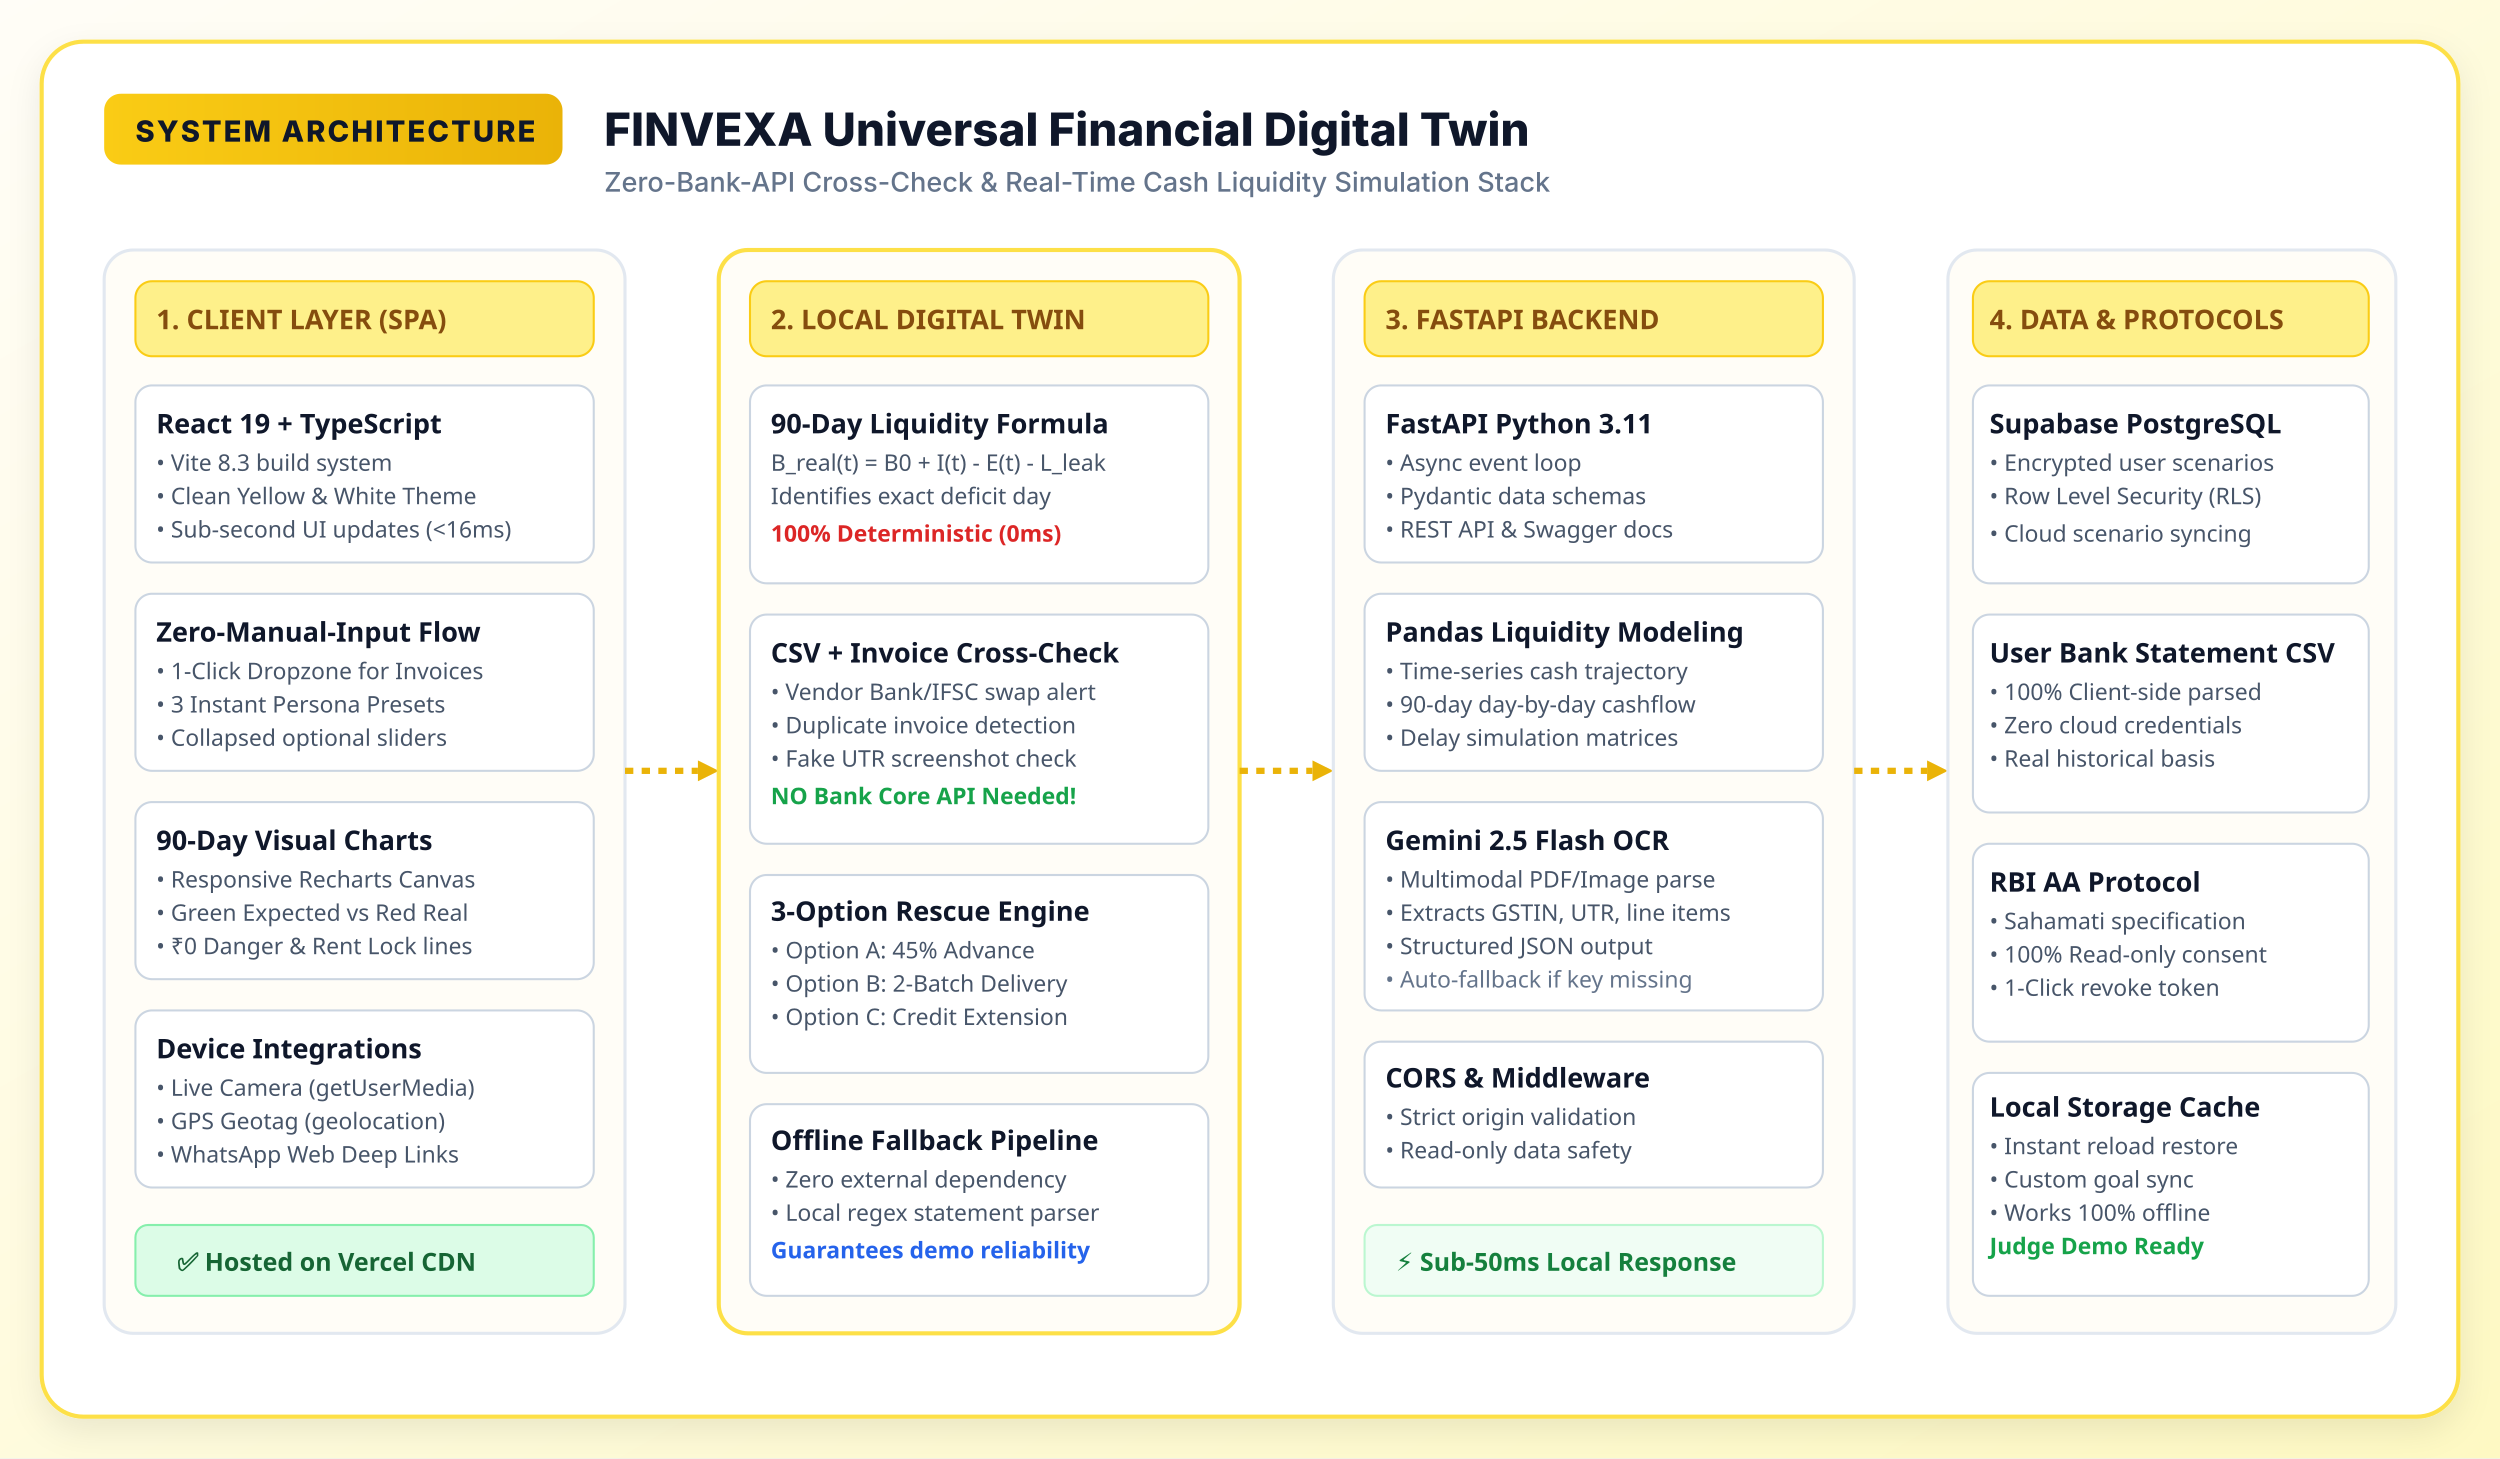
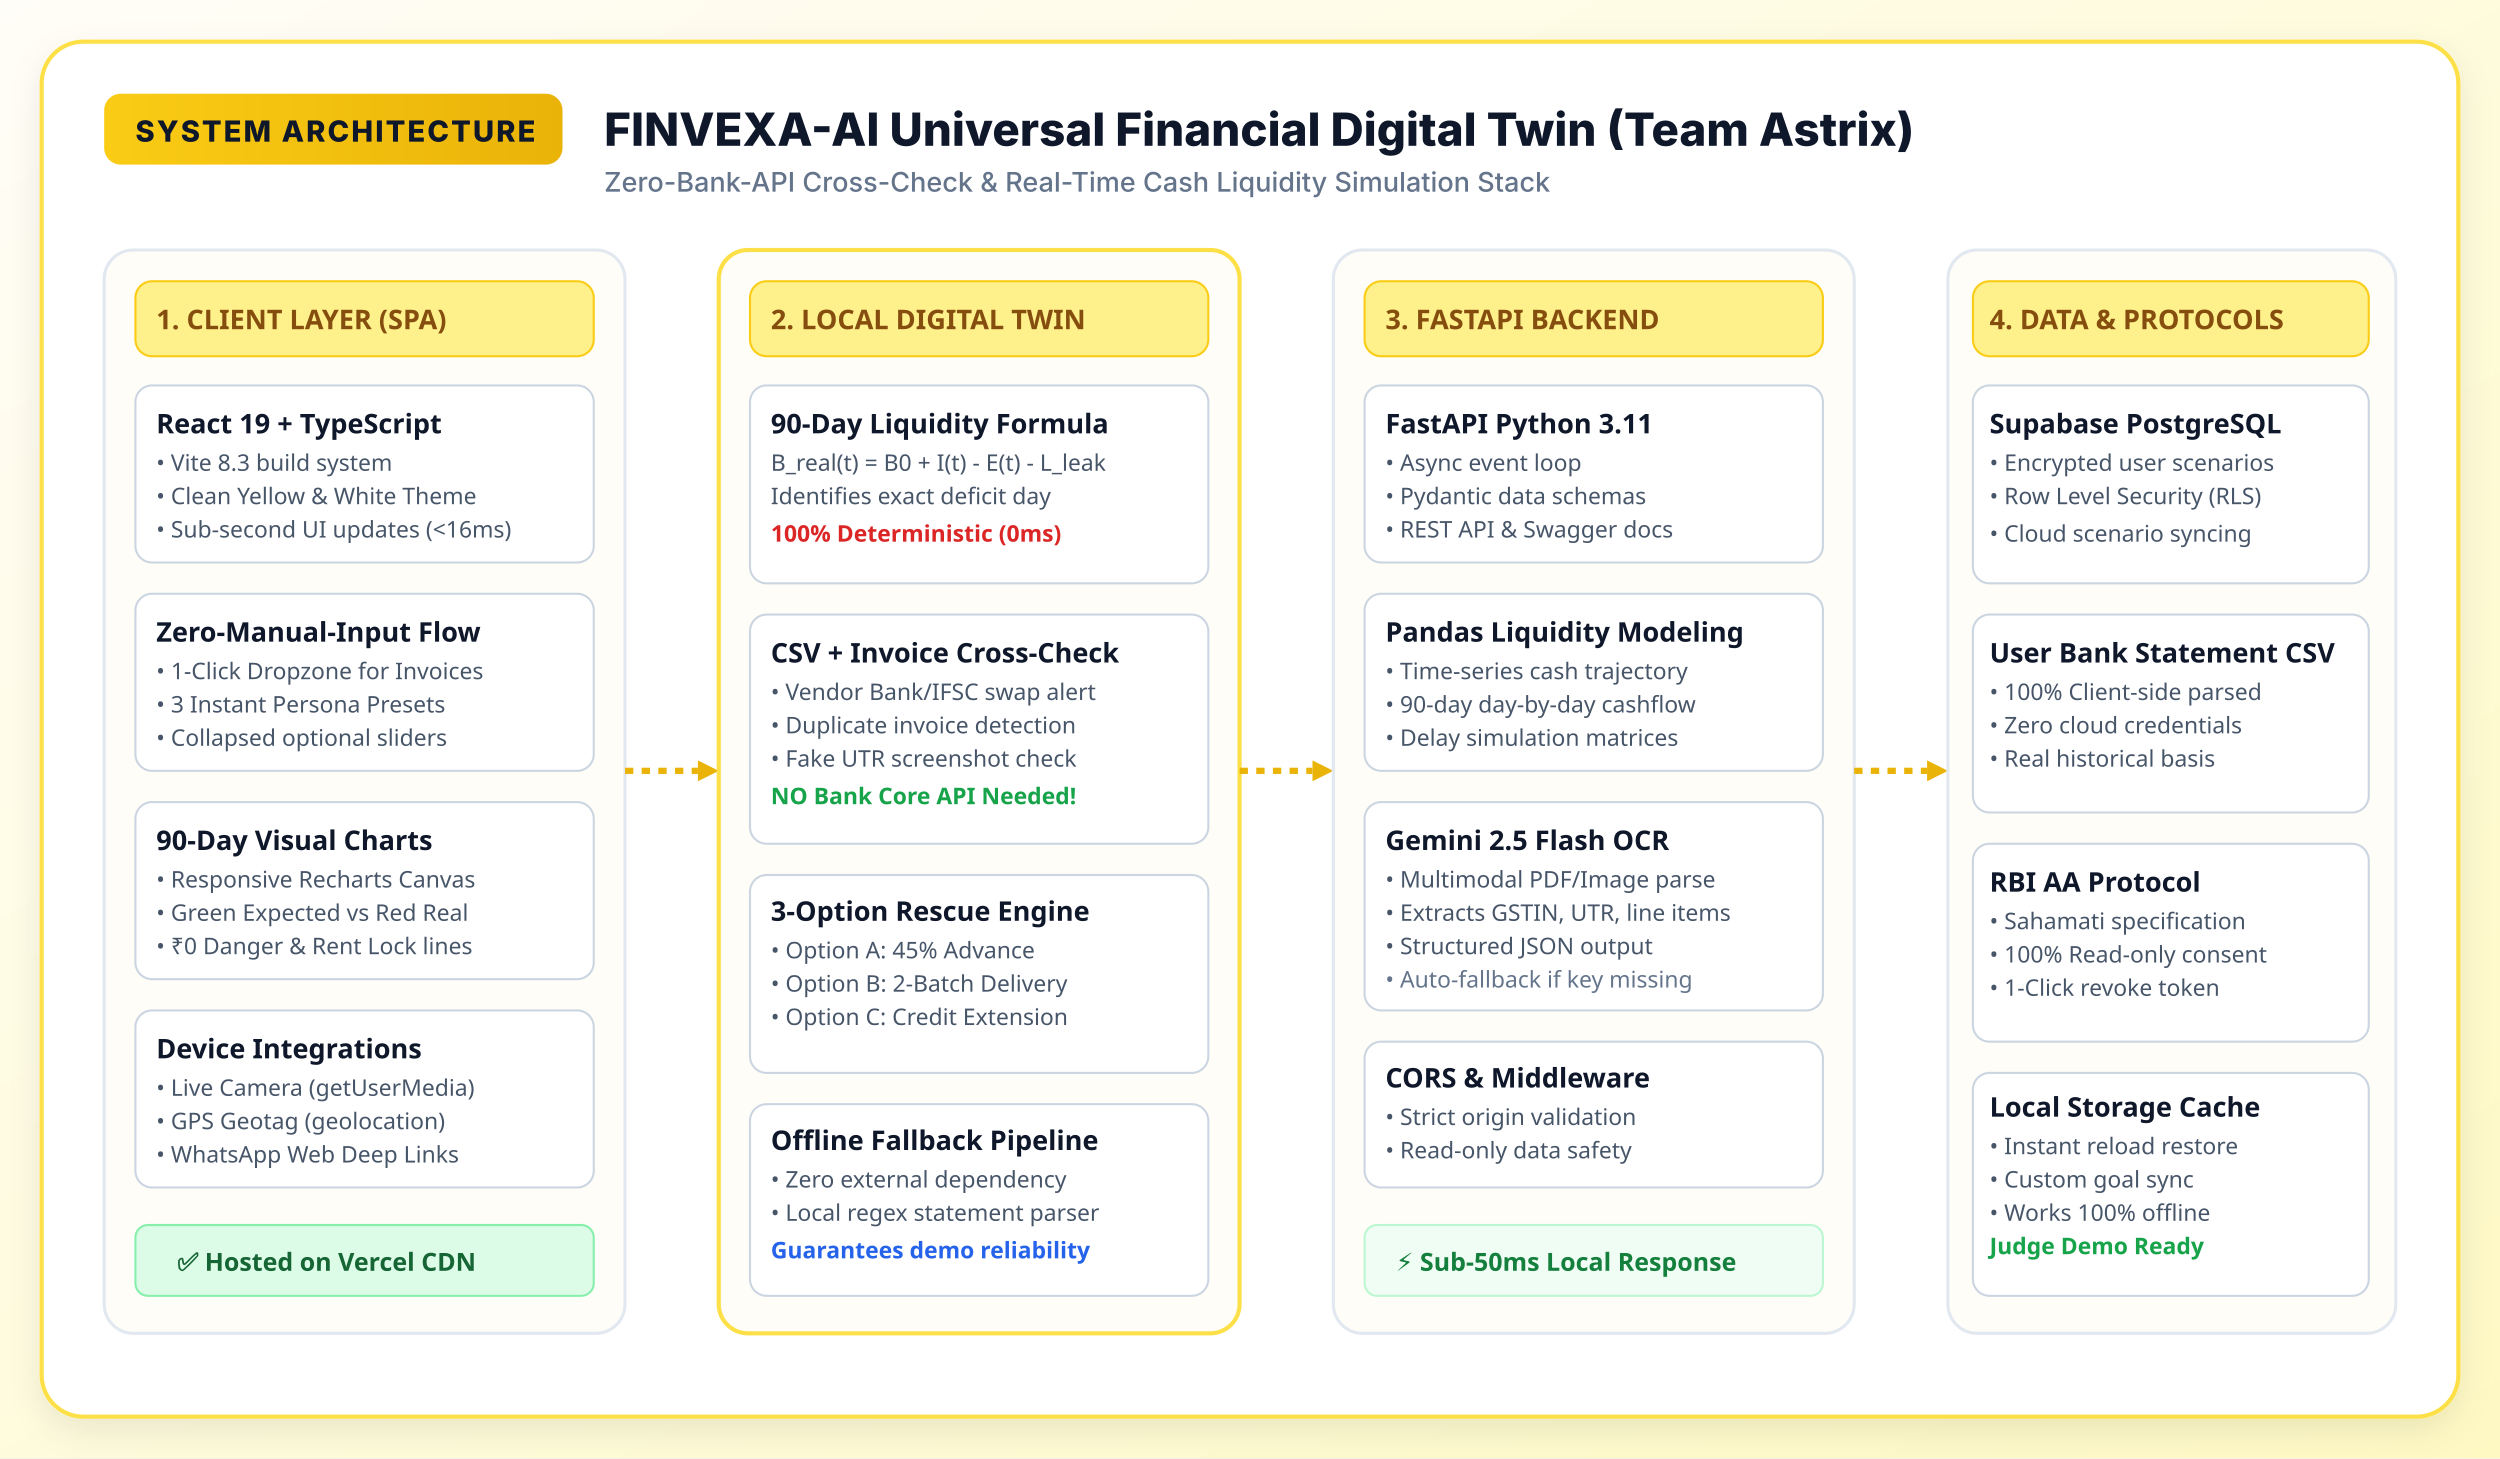
<svg xmlns="http://www.w3.org/2000/svg" viewBox="0 0 1200 700" width="100%" height="100%">
  <defs>
    <linearGradient id="bgGrad" x1="0%" y1="0%" x2="100%" y2="100%">
      <stop offset="0%" stop-color="#FFFDF7" />
      <stop offset="100%" stop-color="#FEF9C3" />
    </linearGradient>
    <linearGradient id="goldGrad" x1="0%" y1="0%" x2="100%" y2="0%">
      <stop offset="0%" stop-color="#FACC15" />
      <stop offset="100%" stop-color="#EAB308" />
    </linearGradient>
    <filter id="cardShadow" x="-10%" y="-10%" width="120%" height="120%">
      <feDropShadow dx="0" dy="6" stdDeviation="8" flood-color="#0F172A" flood-opacity="0.08" />
    </filter>
  </defs>
  <rect width="1200" height="700" fill="url(#bgGrad)" />
  <rect x="20" y="20" width="1160" height="660" rx="20" fill="#FFFFFF" stroke="#FDE047" stroke-width="2" filter="url(#cardShadow)" />
  <rect x="50" y="45" width="220" height="34" rx="8" fill="url(#goldGrad)" />
  <text x="65" y="68" font-family="system-ui, -apple-system, sans-serif" font-size="14" font-weight="800" fill="#0F172A" letter-spacing="1">SYSTEM ARCHITECTURE</text>
-   <text x="290" y="70" font-family="system-ui, -apple-system, sans-serif" font-size="22" font-weight="800" fill="#0F172A">FINVEXA Universal Financial Digital Twin</text>
+   <text x="290" y="70" font-family="system-ui, -apple-system, sans-serif" font-size="22" font-weight="800" fill="#0F172A">FINVEXA-AI Universal Financial Digital Twin (Team Astrix)</text>
  <text x="290" y="92" font-family="system-ui, -apple-system, sans-serif" font-size="13" font-weight="500" fill="#64748B">Zero-Bank-API Cross-Check &amp; Real-Time Cash Liquidity Simulation Stack</text>
  <g transform="translate(50, 120)">
    <rect width="250" height="520" rx="14" fill="#FFFDF7" stroke="#E2E8F0" stroke-width="1.5" />
    <rect x="15" y="15" width="220" height="36" rx="8" fill="#FEF08A" stroke="#FACC15" stroke-width="1" />
    <text x="25" y="38" font-family="system-ui, sans-serif" font-size="13" font-weight="800" fill="#854D0E">1. CLIENT LAYER (SPA)</text>
    <rect x="15" y="65" width="220" height="85" rx="8" fill="#FFFFFF" stroke="#CBD5E1" stroke-width="1" />
    <text x="25" y="88" font-family="system-ui, sans-serif" font-size="13" font-weight="700" fill="#0F172A">React 19 + TypeScript</text>
    <text x="25" y="106" font-family="system-ui, sans-serif" font-size="11" fill="#475569">• Vite 8.3 build system</text>
    <text x="25" y="122" font-family="system-ui, sans-serif" font-size="11" fill="#475569">• Clean Yellow &amp; White Theme</text>
    <text x="25" y="138" font-family="system-ui, sans-serif" font-size="11" fill="#475569">• Sub-second UI updates (&lt;16ms)</text>
    <rect x="15" y="165" width="220" height="85" rx="8" fill="#FFFFFF" stroke="#CBD5E1" stroke-width="1" />
    <text x="25" y="188" font-family="system-ui, sans-serif" font-size="13" font-weight="700" fill="#0F172A">Zero-Manual-Input Flow</text>
    <text x="25" y="206" font-family="system-ui, sans-serif" font-size="11" fill="#475569">• 1-Click Dropzone for Invoices</text>
    <text x="25" y="222" font-family="system-ui, sans-serif" font-size="11" fill="#475569">• 3 Instant Persona Presets</text>
    <text x="25" y="238" font-family="system-ui, sans-serif" font-size="11" fill="#475569">• Collapsed optional sliders</text>
    <rect x="15" y="265" width="220" height="85" rx="8" fill="#FFFFFF" stroke="#CBD5E1" stroke-width="1" />
    <text x="25" y="288" font-family="system-ui, sans-serif" font-size="13" font-weight="700" fill="#0F172A">90-Day Visual Charts</text>
    <text x="25" y="306" font-family="system-ui, sans-serif" font-size="11" fill="#475569">• Responsive Recharts Canvas</text>
    <text x="25" y="322" font-family="system-ui, sans-serif" font-size="11" fill="#475569">• Green Expected vs Red Real</text>
    <text x="25" y="338" font-family="system-ui, sans-serif" font-size="11" fill="#475569">• ₹0 Danger &amp; Rent Lock lines</text>
    <rect x="15" y="365" width="220" height="85" rx="8" fill="#FFFFFF" stroke="#CBD5E1" stroke-width="1" />
    <text x="25" y="388" font-family="system-ui, sans-serif" font-size="13" font-weight="700" fill="#0F172A">Device Integrations</text>
    <text x="25" y="406" font-family="system-ui, sans-serif" font-size="11" fill="#475569">• Live Camera (getUserMedia)</text>
    <text x="25" y="422" font-family="system-ui, sans-serif" font-size="11" fill="#475569">• GPS Geotag (geolocation)</text>
    <text x="25" y="438" font-family="system-ui, sans-serif" font-size="11" fill="#475569">• WhatsApp Web Deep Links</text>
    <rect x="15" y="468" width="220" height="34" rx="6" fill="#DCFCE7" stroke="#86EFAC" stroke-width="1" />
    <text x="35" y="490" font-family="system-ui, sans-serif" font-size="12" font-weight="700" fill="#166534">✅ Hosted on Vercel CDN</text>
  </g>
  <path d="M 300 370 L 335 370" fill="none" stroke="#EAB308" stroke-width="3" stroke-dasharray="4,4" />
  <polygon points="335,365 345,370 335,375" fill="#EAB308" />
  <g transform="translate(345, 120)">
    <rect width="250" height="520" rx="14" fill="#FFFDF7" stroke="#FDE047" stroke-width="2" />
    <rect x="15" y="15" width="220" height="36" rx="8" fill="#FEF08A" stroke="#FACC15" stroke-width="1" />
    <text x="25" y="38" font-family="system-ui, sans-serif" font-size="13" font-weight="800" fill="#854D0E">2. LOCAL DIGITAL TWIN</text>
    <rect x="15" y="65" width="220" height="95" rx="8" fill="#FFFFFF" stroke="#CBD5E1" stroke-width="1" />
    <text x="25" y="88" font-family="system-ui, sans-serif" font-size="13" font-weight="700" fill="#0F172A">90-Day Liquidity Formula</text>
    <text x="25" y="106" font-family="system-ui, sans-serif" font-size="11" fill="#475569">B_real(t) = B0 + I(t) - E(t) - L_leak</text>
    <text x="25" y="122" font-family="system-ui, sans-serif" font-size="11" fill="#475569">Identifies exact deficit day</text>
    <text x="25" y="140" font-family="system-ui, sans-serif" font-size="11" font-weight="700" fill="#DC2626">100% Deterministic (0ms)</text>
    <rect x="15" y="175" width="220" height="110" rx="8" fill="#FFFFFF" stroke="#CBD5E1" stroke-width="1" />
    <text x="25" y="198" font-family="system-ui, sans-serif" font-size="13" font-weight="700" fill="#0F172A">CSV + Invoice Cross-Check</text>
    <text x="25" y="216" font-family="system-ui, sans-serif" font-size="11" fill="#475569">• Vendor Bank/IFSC swap alert</text>
    <text x="25" y="232" font-family="system-ui, sans-serif" font-size="11" fill="#475569">• Duplicate invoice detection</text>
    <text x="25" y="248" font-family="system-ui, sans-serif" font-size="11" fill="#475569">• Fake UTR screenshot check</text>
    <text x="25" y="266" font-family="system-ui, sans-serif" font-size="11" font-weight="700" fill="#16A34A">NO Bank Core API Needed!</text>
    <rect x="15" y="300" width="220" height="95" rx="8" fill="#FFFFFF" stroke="#CBD5E1" stroke-width="1" />
    <text x="25" y="322" font-family="system-ui, sans-serif" font-size="13" font-weight="700" fill="#0F172A">3-Option Rescue Engine</text>
    <text x="25" y="340" font-family="system-ui, sans-serif" font-size="11" fill="#475569">• Option A: 45% Advance</text>
    <text x="25" y="356" font-family="system-ui, sans-serif" font-size="11" fill="#475569">• Option B: 2-Batch Delivery</text>
    <text x="25" y="372" font-family="system-ui, sans-serif" font-size="11" fill="#475569">• Option C: Credit Extension</text>
    <rect x="15" y="410" width="220" height="92" rx="8" fill="#FFFFFF" stroke="#CBD5E1" stroke-width="1" />
    <text x="25" y="432" font-family="system-ui, sans-serif" font-size="13" font-weight="700" fill="#0F172A">Offline Fallback Pipeline</text>
    <text x="25" y="450" font-family="system-ui, sans-serif" font-size="11" fill="#475569">• Zero external dependency</text>
    <text x="25" y="466" font-family="system-ui, sans-serif" font-size="11" fill="#475569">• Local regex statement parser</text>
    <text x="25" y="484" font-family="system-ui, sans-serif" font-size="11" font-weight="700" fill="#2563EB">Guarantees demo reliability</text>
  </g>
  <path d="M 595 370 L 630 370" fill="none" stroke="#EAB308" stroke-width="3" stroke-dasharray="4,4" />
  <polygon points="630,365 640,370 630,375" fill="#EAB308" />
  <g transform="translate(640, 120)">
    <rect width="250" height="520" rx="14" fill="#FFFDF7" stroke="#E2E8F0" stroke-width="1.5" />
    <rect x="15" y="15" width="220" height="36" rx="8" fill="#FEF08A" stroke="#FACC15" stroke-width="1" />
    <text x="25" y="38" font-family="system-ui, sans-serif" font-size="13" font-weight="800" fill="#854D0E">3. FASTAPI BACKEND</text>
    <rect x="15" y="65" width="220" height="85" rx="8" fill="#FFFFFF" stroke="#CBD5E1" stroke-width="1" />
    <text x="25" y="88" font-family="system-ui, sans-serif" font-size="13" font-weight="700" fill="#0F172A">FastAPI Python 3.11</text>
    <text x="25" y="106" font-family="system-ui, sans-serif" font-size="11" fill="#475569">• Async event loop</text>
    <text x="25" y="122" font-family="system-ui, sans-serif" font-size="11" fill="#475569">• Pydantic data schemas</text>
    <text x="25" y="138" font-family="system-ui, sans-serif" font-size="11" fill="#475569">• REST API &amp; Swagger docs</text>
    <rect x="15" y="165" width="220" height="85" rx="8" fill="#FFFFFF" stroke="#CBD5E1" stroke-width="1" />
    <text x="25" y="188" font-family="system-ui, sans-serif" font-size="13" font-weight="700" fill="#0F172A">Pandas Liquidity Modeling</text>
    <text x="25" y="206" font-family="system-ui, sans-serif" font-size="11" fill="#475569">• Time-series cash trajectory</text>
    <text x="25" y="222" font-family="system-ui, sans-serif" font-size="11" fill="#475569">• 90-day day-by-day cashflow</text>
    <text x="25" y="238" font-family="system-ui, sans-serif" font-size="11" fill="#475569">• Delay simulation matrices</text>
    <rect x="15" y="265" width="220" height="100" rx="8" fill="#FFFFFF" stroke="#CBD5E1" stroke-width="1" />
    <text x="25" y="288" font-family="system-ui, sans-serif" font-size="13" font-weight="700" fill="#0F172A">Gemini 2.5 Flash OCR</text>
    <text x="25" y="306" font-family="system-ui, sans-serif" font-size="11" fill="#475569">• Multimodal PDF/Image parse</text>
    <text x="25" y="322" font-family="system-ui, sans-serif" font-size="11" fill="#475569">• Extracts GSTIN, UTR, line items</text>
    <text x="25" y="338" font-family="system-ui, sans-serif" font-size="11" fill="#475569">• Structured JSON output</text>
    <text x="25" y="354" font-family="system-ui, sans-serif" font-size="11" fill="#64748B">• Auto-fallback if key missing</text>
    <rect x="15" y="380" width="220" height="70" rx="8" fill="#FFFFFF" stroke="#CBD5E1" stroke-width="1" />
    <text x="25" y="402" font-family="system-ui, sans-serif" font-size="13" font-weight="700" fill="#0F172A">CORS &amp; Middleware</text>
    <text x="25" y="420" font-family="system-ui, sans-serif" font-size="11" fill="#475569">• Strict origin validation</text>
    <text x="25" y="436" font-family="system-ui, sans-serif" font-size="11" fill="#475569">• Read-only data safety</text>
    <rect x="15" y="468" width="220" height="34" rx="6" fill="#F0FDF4" stroke="#BBF7D0" stroke-width="1" />
    <text x="30" y="490" font-family="system-ui, sans-serif" font-size="12" font-weight="700" fill="#15803D">⚡ Sub-50ms Local Response</text>
  </g>
  <path d="M 890 370 L 925 370" fill="none" stroke="#EAB308" stroke-width="3" stroke-dasharray="4,4" />
  <polygon points="925,365 935,370 925,375" fill="#EAB308" />
  <g transform="translate(935, 120)">
    <rect width="215" height="520" rx="14" fill="#FFFDF7" stroke="#E2E8F0" stroke-width="1.5" />
    <rect x="12" y="15" width="190" height="36" rx="8" fill="#FEF08A" stroke="#FACC15" stroke-width="1" />
    <text x="20" y="38" font-family="system-ui, sans-serif" font-size="13" font-weight="800" fill="#854D0E">4. DATA &amp; PROTOCOLS</text>
    <rect x="12" y="65" width="190" height="95" rx="8" fill="#FFFFFF" stroke="#CBD5E1" stroke-width="1" />
    <text x="20" y="88" font-family="system-ui, sans-serif" font-size="13" font-weight="700" fill="#0F172A">Supabase PostgreSQL</text>
    <text x="20" y="106" font-family="system-ui, sans-serif" font-size="11" fill="#475569">• Encrypted user scenarios</text>
    <text x="20" y="122" font-family="system-ui, sans-serif" font-size="11" fill="#475569">• Row Level Security (RLS)</text>
    <text x="20" y="140" font-family="system-ui, sans-serif" font-size="11" fill="#475569">• Cloud scenario syncing</text>
    <rect x="12" y="175" width="190" height="95" rx="8" fill="#FFFFFF" stroke="#CBD5E1" stroke-width="1" />
    <text x="20" y="198" font-family="system-ui, sans-serif" font-size="13" font-weight="700" fill="#0F172A">User Bank Statement CSV</text>
    <text x="20" y="216" font-family="system-ui, sans-serif" font-size="11" fill="#475569">• 100% Client-side parsed</text>
    <text x="20" y="232" font-family="system-ui, sans-serif" font-size="11" fill="#475569">• Zero cloud credentials</text>
    <text x="20" y="248" font-family="system-ui, sans-serif" font-size="11" fill="#475569">• Real historical basis</text>
    <rect x="12" y="285" width="190" height="95" rx="8" fill="#FFFFFF" stroke="#CBD5E1" stroke-width="1" />
    <text x="20" y="308" font-family="system-ui, sans-serif" font-size="13" font-weight="700" fill="#0F172A">RBI AA Protocol</text>
    <text x="20" y="326" font-family="system-ui, sans-serif" font-size="11" fill="#475569">• Sahamati specification</text>
    <text x="20" y="342" font-family="system-ui, sans-serif" font-size="11" fill="#475569">• 100% Read-only consent</text>
    <text x="20" y="358" font-family="system-ui, sans-serif" font-size="11" fill="#475569">• 1-Click revoke token</text>
    <rect x="12" y="395" width="190" height="107" rx="8" fill="#FFFFFF" stroke="#CBD5E1" stroke-width="1" />
    <text x="20" y="416" font-family="system-ui, sans-serif" font-size="13" font-weight="700" fill="#0F172A">Local Storage Cache</text>
    <text x="20" y="434" font-family="system-ui, sans-serif" font-size="11" fill="#475569">• Instant reload restore</text>
    <text x="20" y="450" font-family="system-ui, sans-serif" font-size="11" fill="#475569">• Custom goal sync</text>
    <text x="20" y="466" font-family="system-ui, sans-serif" font-size="11" fill="#475569">• Works 100% offline</text>
    <text x="20" y="482" font-family="system-ui, sans-serif" font-size="11" font-weight="700" fill="#16A34A">Judge Demo Ready</text>
  </g>
</svg>
